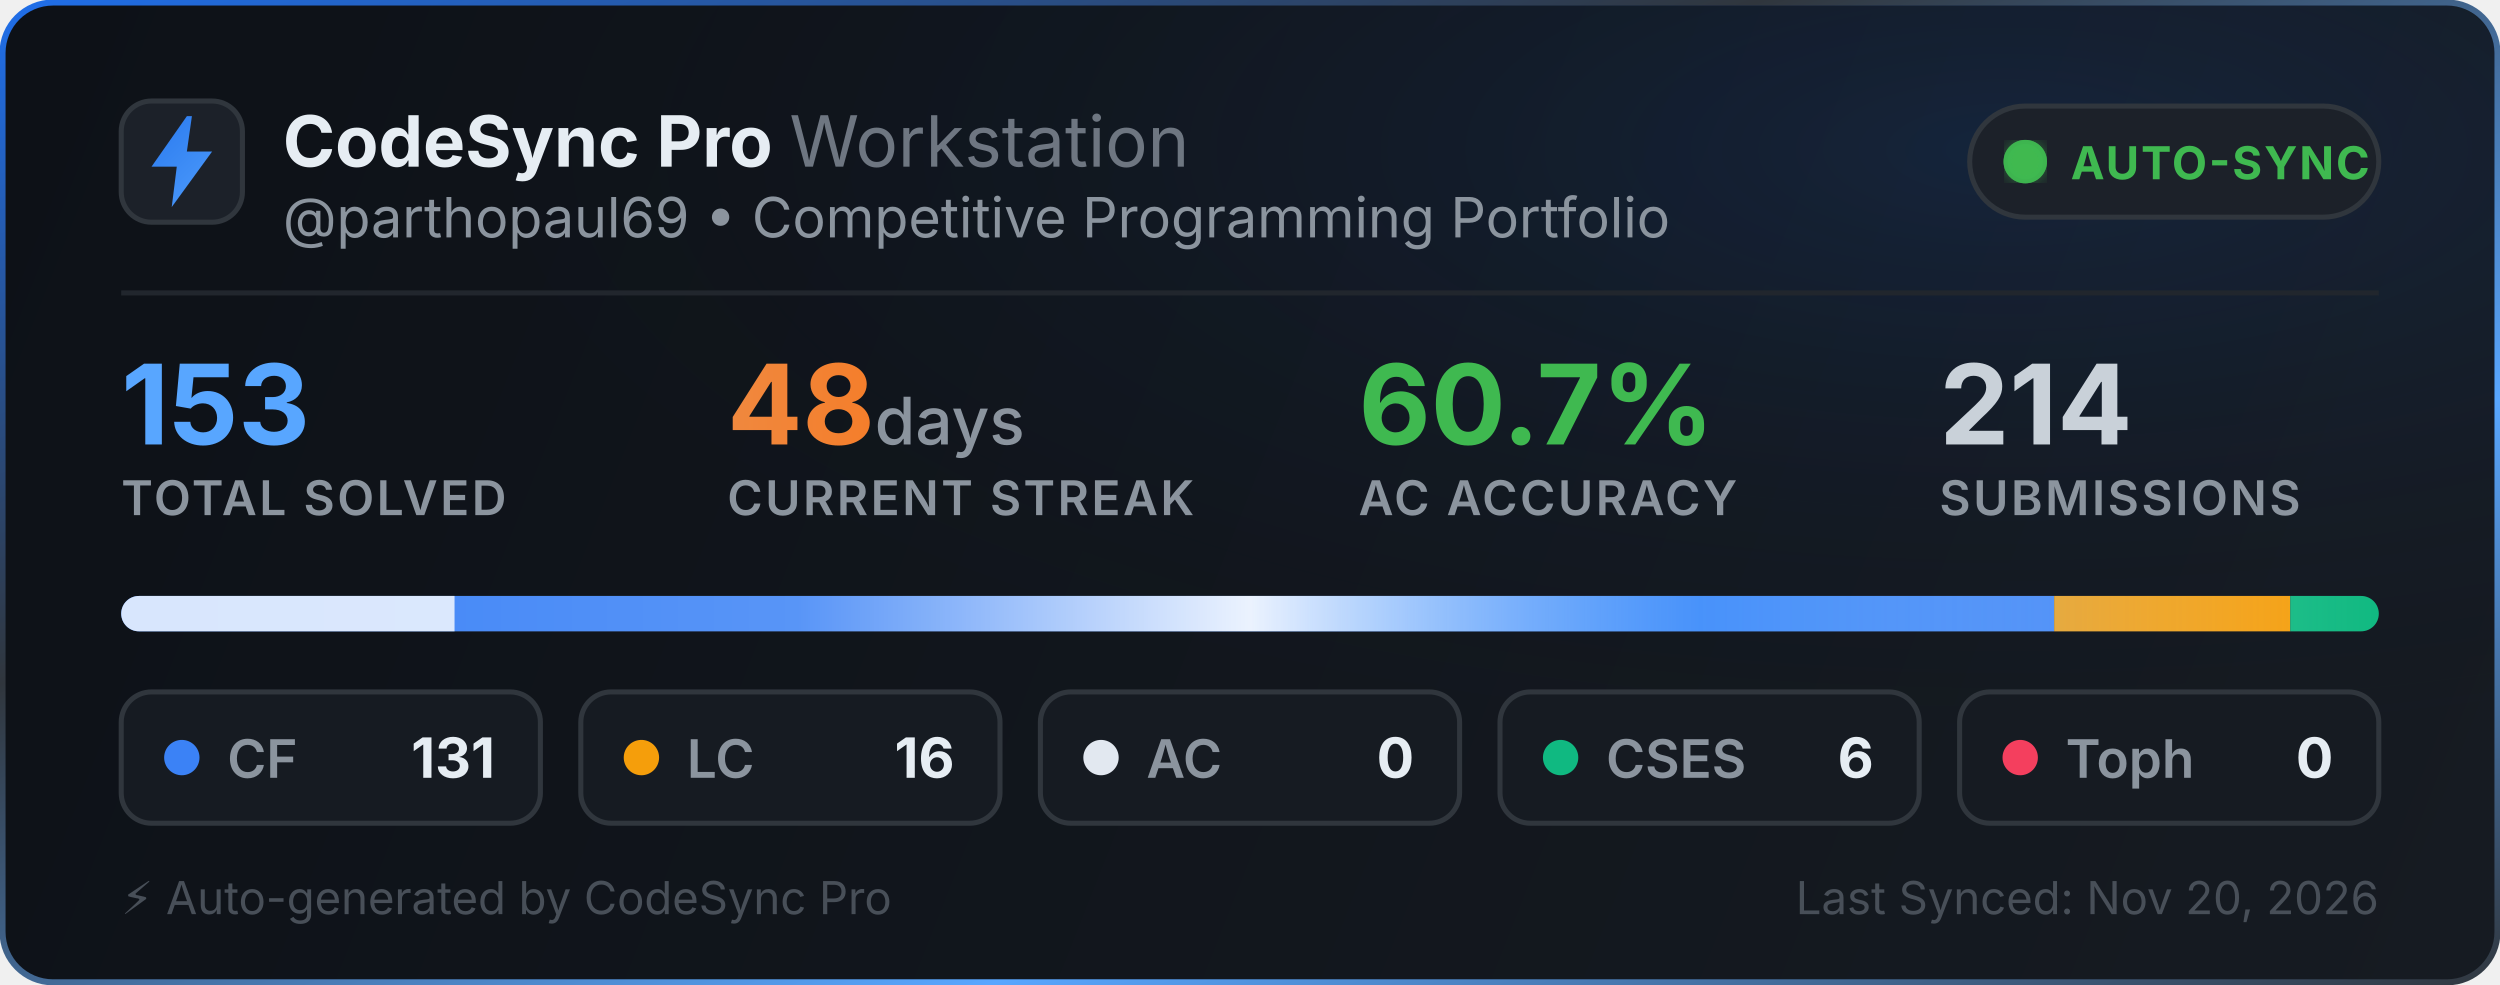
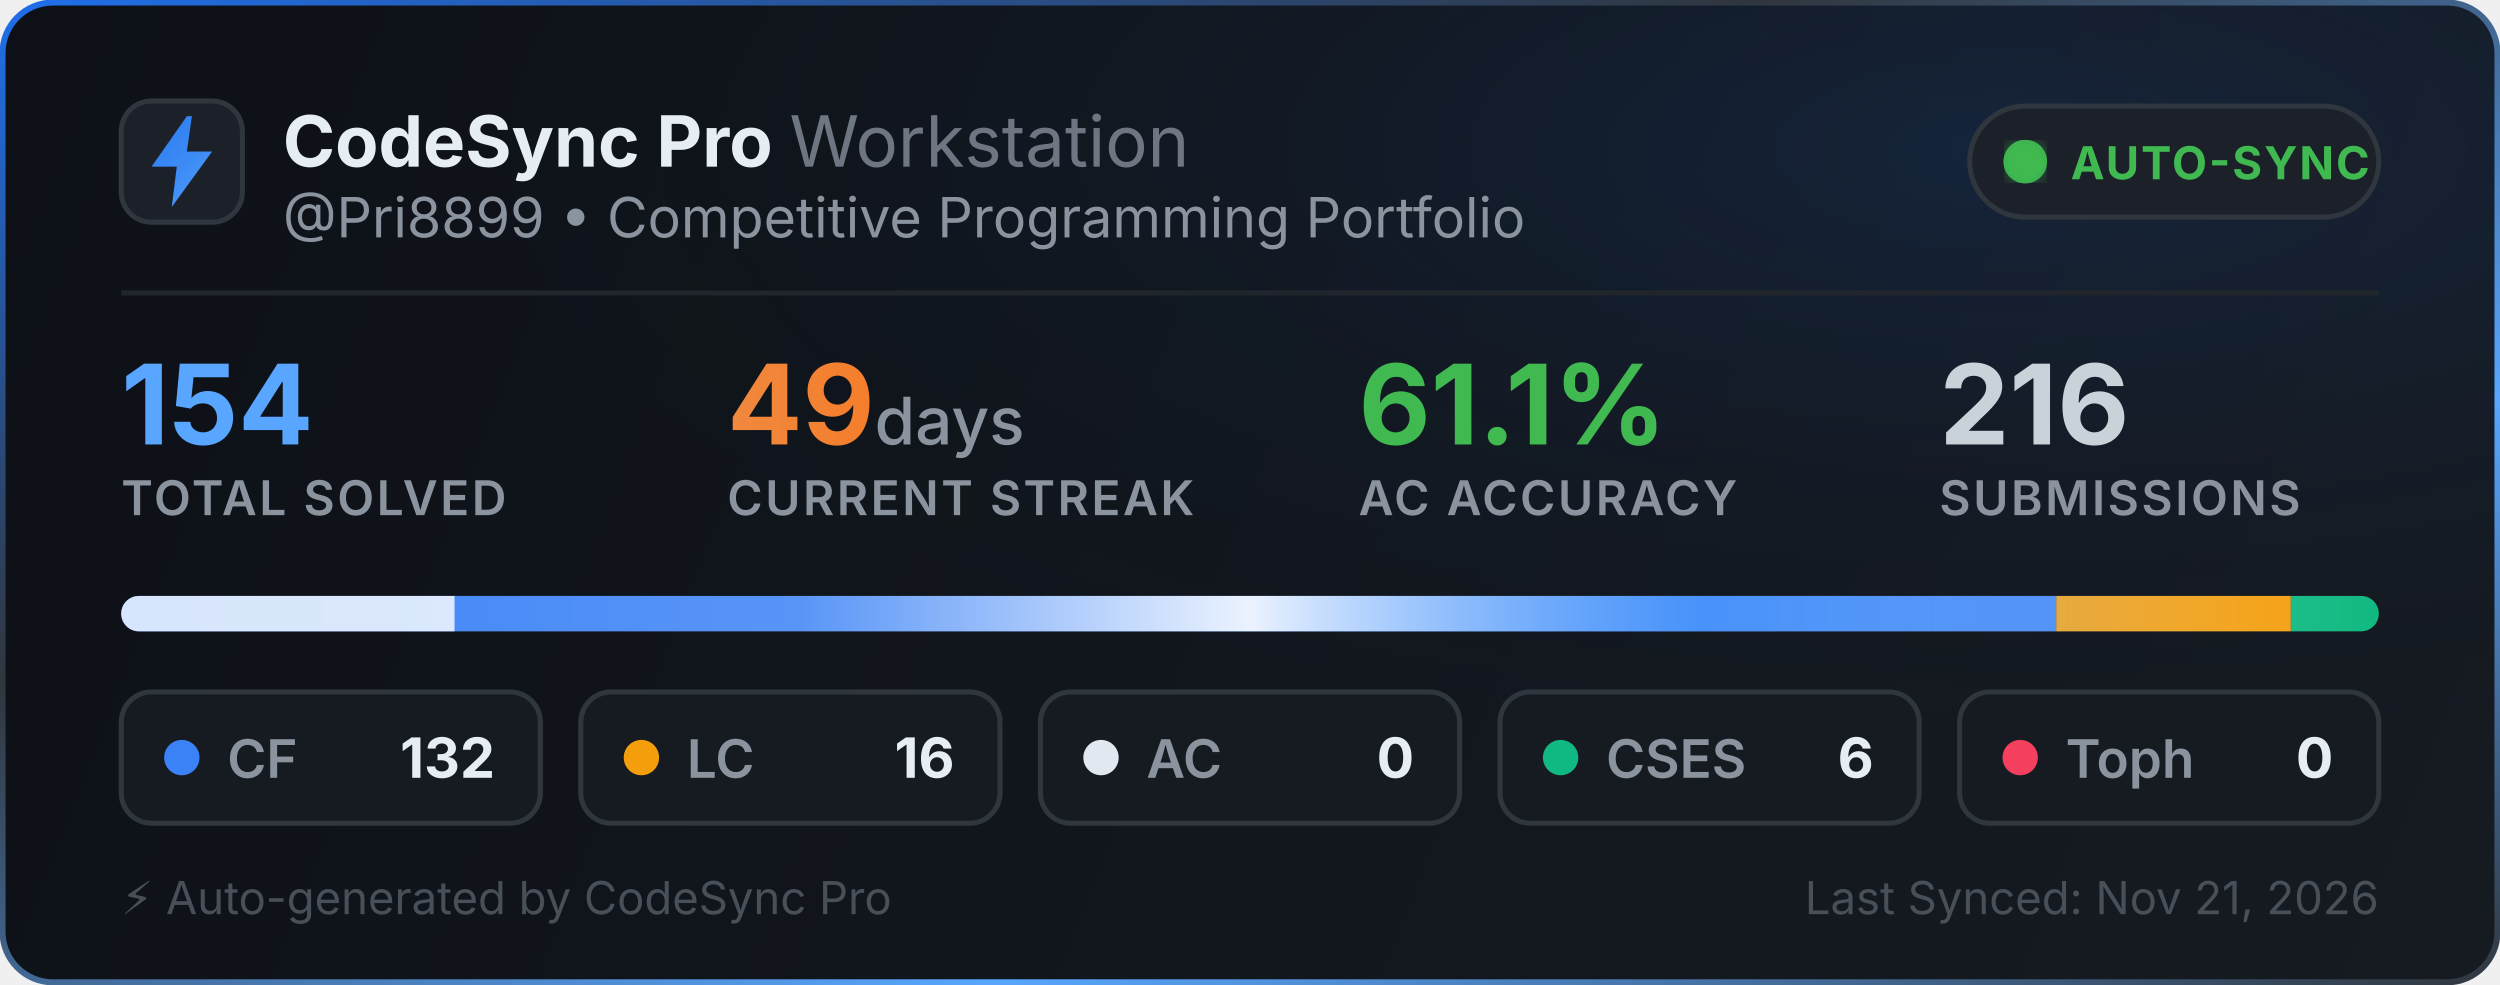
<svg xmlns="http://www.w3.org/2000/svg" width="495" height="195" viewBox="0 0 495 195" fill="none">
  <defs>
    <linearGradient id="bg" x1="0" y1="0" x2="495" y2="195" gradientUnits="userSpaceOnUse">
      <stop offset="0%" stop-color="#0d1117" />
      <stop offset="100%" stop-color="#161b22" />
    </linearGradient>
    <linearGradient id="border-flow" x1="0%" y1="0%" x2="100%" y2="100%">
      <stop offset="0%" stop-color="#1f6feb">
        <animate attributeName="stop-color" values="#1f6feb; #58a6ff; #3fb950; #1f6feb" dur="6s" repeatCount="indefinite" />
      </stop>
      <stop offset="35%" stop-color="#30363d">
        <animate attributeName="stop-color" values="#30363d; #1f6feb; #30363d; #30363d" dur="6s" repeatCount="indefinite" />
      </stop>
      <stop offset="70%" stop-color="#58a6ff">
        <animate attributeName="stop-color" values="#58a6ff; #3fb950; #1f6feb; #58a6ff" dur="6s" repeatCount="indefinite" />
      </stop>
      <stop offset="100%" stop-color="#30363d">
        <animate attributeName="stop-color" values="#30363d; #30363d; #58a6ff; #30363d" dur="6s" repeatCount="indefinite" />
      </stop>
    </linearGradient>
    <radialGradient id="aurora" cx="80%" cy="15%" r="65%">
      <stop offset="0%" stop-color="#1f6feb" stop-opacity="0.14">
        <animate attributeName="stop-opacity" values="0.06; 0.22; 0.06" dur="3.5s" repeatCount="indefinite" />
      </stop>
      <stop offset="100%" stop-color="#0d1117" stop-opacity="0" />
    </radialGradient>
    <linearGradient id="icon-grad" x1="0" y1="0" x2="24" y2="24" gradientUnits="userSpaceOnUse">
      <stop offset="0%" stop-color="#1f6feb">
        <animate attributeName="stop-color" values="#1f6feb; #58a6ff; #388bfd; #1f6feb" dur="2.5s" repeatCount="indefinite" />
      </stop>
      <stop offset="100%" stop-color="#58a6ff">
        <animate attributeName="stop-color" values="#58a6ff; #79c0ff; #1f6feb; #58a6ff" dur="2.5s" repeatCount="indefinite" />
      </stop>
    </linearGradient>
    <linearGradient id="streak-flame" x1="0%" y1="0%" x2="100%" y2="0%">
      <stop offset="0%" stop-color="#f0883e">
        <animate attributeName="stop-color" values="#f0883e; #ff7b72; #f97316; #f0883e" dur="2.2s" repeatCount="indefinite" />
      </stop>
      <stop offset="100%" stop-color="#f97316">
        <animate attributeName="stop-color" values="#f97316; #f0883e; #ff7b72; #f97316" dur="2.2s" repeatCount="indefinite" />
      </stop>
    </linearGradient>
    <linearGradient id="laser-sweep" x1="0%" y1="0%" x2="100%" y2="0%">
      <stop offset="0%" stop-color="#ffffff" stop-opacity="0" />
      <stop offset="30%" stop-color="#ffffff" stop-opacity="0.15" />
      <stop offset="50%" stop-color="#ffffff" stop-opacity="0.9" />
      <stop offset="70%" stop-color="#58a6ff" stop-opacity="0.45" />
      <stop offset="100%" stop-color="#ffffff" stop-opacity="0" />
      <animate attributeName="x1" values="-150%; 150%" dur="2.4s" repeatCount="indefinite" />
      <animate attributeName="x2" values="-50%; 250%" dur="2.4s" repeatCount="indefinite" />
    </linearGradient>
    <clipPath id="bar-clip">
      <rect x="24" y="118" width="447" height="7" rx="3.5" />
    </clipPath>
    <filter id="glow">
      <feGaussianBlur stdDeviation="2" result="blur" />
      <feMerge>
        <feMergeNode in="blur" />
        <feMergeNode in="SourceGraphic" />
      </feMerge>
    </filter>
  </defs>
  <style>
    .title { font-family: -apple-system, BlinkMacSystemFont, "Segoe UI", Inter, Helvetica, Arial, sans-serif; font-size: 14px; font-weight: 700; fill: #e6edf3; }
    .subtitle { font-family: -apple-system, BlinkMacSystemFont, "Segoe UI", Inter, Helvetica, Arial, sans-serif; font-size: 11px; fill: #8b949e; }
    .stat-val { font-family: -apple-system, BlinkMacSystemFont, "Segoe UI", Inter, Helvetica, Arial, sans-serif; font-weight: 700; }
    .stat-lbl { font-family: -apple-system, BlinkMacSystemFont, "Segoe UI", Inter, Helvetica, Arial, sans-serif; font-size: 9.5px; font-weight: 600; fill: #8b949e; letter-spacing: 0.5px; }
  </style>
  <rect x="0.5" y="0.5" width="494" height="194" rx="10" fill="url(#bg)" stroke="url(#border-flow)" stroke-width="1.2" />
  <rect x="1" y="1" width="493" height="193" rx="10" fill="url(#aurora)" pointer-events="none" />
  <g transform="translate(24, 20)">
    <rect width="24" height="24" rx="6" fill="#1c2129" stroke="#30363d" stroke-width="1" />
    <path d="M13 3L6 13h5l-1 8 8-11h-5l1-7z" fill="url(#icon-grad)" />
  </g>
  <g>
    <text x="56" y="33" class="title">CodeSync Pro <tspan font-weight="400" fill="#6e7681">Workstation</tspan>
    </text>
-     <text x="56" y="47" class="subtitle">@parthopaul69 • Competitive Programming Portfolio</text>
+     <text x="56" y="47" class="subtitle">@Pri8899 • Competitive Programming Portfolio</text>
  </g>
  <g transform="translate(390, 21)">
    <rect width="81" height="22" rx="11" fill="#1c2129" stroke="#30363d" stroke-width="1" />
    <circle cx="11" cy="11" r="3.5" fill="#3fb950" filter="url(#glow)" />
    <circle cx="11" cy="11" r="3.5" fill="none" stroke="#3fb950" stroke-width="1.6" opacity="0.8">
      <animate attributeName="r" values="3.5; 10" dur="2s" repeatCount="indefinite" />
      <animate attributeName="opacity" values="0.85; 0" dur="2s" repeatCount="indefinite" />
      <animate attributeName="stroke-width" values="1.6; 0.2" dur="2s" repeatCount="indefinite" />
    </circle>
    <circle cx="11" cy="11" r="3.5" fill="none" stroke="#3fb950" stroke-width="1.6" opacity="0.8">
      <animate attributeName="r" values="3.5; 10" dur="2s" begin="1s" repeatCount="indefinite" />
      <animate attributeName="opacity" values="0.85; 0" dur="2s" begin="1s" repeatCount="indefinite" />
      <animate attributeName="stroke-width" values="1.6; 0.2" dur="2s" begin="1s" repeatCount="indefinite" />
    </circle>
    <text x="20" y="14.5" font-family="-apple-system, BlinkMacSystemFont, Segoe UI, Inter, Helvetica, Arial, sans-serif" font-size="9" font-weight="700" fill="#3fb950" letter-spacing="0.4px">AUTO-SYNC</text>
  </g>
  <line x1="24" y1="58" x2="471" y2="58" stroke="#21262d" stroke-width="1" />
  <g transform="translate(24, 68)">
    <g>
-       <text x="0" y="20" class="stat-val" font-size="22" fill="#58a6ff">153</text>
+       <text x="0" y="20" class="stat-val" font-size="22" fill="#58a6ff">154</text>
      <text x="0" y="34" class="stat-lbl">TOTAL SOLVED</text>
    </g>
    <g>
-       <text x="120" y="20" class="stat-val" font-size="22" fill="url(#streak-flame)">48<tspan font-size="13" font-weight="500" fill="#8b949e"> days</tspan>
+       <text x="120" y="20" class="stat-val" font-size="22" fill="url(#streak-flame)">49<tspan font-size="13" font-weight="500" fill="#8b949e"> days</tspan>
      </text>
      <text x="120" y="34" class="stat-lbl">CURRENT STREAK</text>
    </g>
    <g>
-       <text x="245" y="20" class="stat-val" font-size="22" fill="#3fb950">60.7%</text>
+       <text x="245" y="20" class="stat-val" font-size="22" fill="#3fb950">61.1%</text>
      <text x="245" y="34" class="stat-lbl">AC ACCURACY</text>
    </g>
    <g>
-       <text x="360" y="20" class="stat-val" font-size="22" fill="#c9d1d9">214</text>
+       <text x="360" y="20" class="stat-val" font-size="22" fill="#c9d1d9">216</text>
      <text x="360" y="34" class="stat-lbl">SUBMISSIONS</text>
    </g>
  </g>
  <g>
    <rect x="24" y="118" width="447" height="7" rx="3.5" fill="#21262d" />
    <g clip-path="url(#bar-clip)">
-       <rect x="24" y="118" width="382.725" height="7" fill="#3b82f6" />
-       <rect x="406.725" y="118" width="46.745" height="7" fill="#f59e0b" />
-       <rect x="453.471" y="118" width="17.529" height="7" fill="#10b981" />
+       <rect x="24" y="118" width="383.143" height="7" fill="#3b82f6" />
+       <rect x="407.143" y="118" width="46.442" height="7" fill="#f59e0b" />
+       <rect x="453.584" y="118" width="17.416" height="7" fill="#10b981" />
      <rect x="24" y="118" width="447" height="7" fill="url(#laser-sweep)" />
      <rect y="118" width="90" height="7" fill="#ffffff" fill-opacity="0.8">
        <animate attributeName="x" values="-66; 471; -66" dur="2.8s" repeatCount="indefinite" />
      </rect>
    </g>
  </g>
  <g transform="translate(24, 137)">
    <rect width="83" height="26" rx="6" fill="#161b22" stroke="#30363d" stroke-width="1" />
    <circle cx="12" cy="13" r="3.5" fill="#3b82f6">
      <animate attributeName="r" values="3.0; 4.3; 3.0" dur="2s" repeatCount="indefinite" />
      <animate attributeName="opacity" values="0.75; 1; 0.75" dur="2s" repeatCount="indefinite" />
    </circle>
    <text x="21" y="17" font-family="-apple-system, BlinkMacSystemFont, Segoe UI, Inter, Helvetica, Arial, sans-serif" font-size="10.5" font-weight="600" fill="#8b949e">CF</text>
-     <text x="74" y="17" text-anchor="end" font-family="-apple-system, BlinkMacSystemFont, Segoe UI, Inter, Helvetica, Arial, sans-serif" font-size="11" font-weight="700" fill="#e6edf3">131</text>
+     <text x="74" y="17" text-anchor="end" font-family="-apple-system, BlinkMacSystemFont, Segoe UI, Inter, Helvetica, Arial, sans-serif" font-size="11" font-weight="700" fill="#e6edf3">132</text>
  </g>
  <g transform="translate(115, 137)">
    <rect width="83" height="26" rx="6" fill="#161b22" stroke="#30363d" stroke-width="1" />
    <circle cx="12" cy="13" r="3.5" fill="#f59e0b">
      <animate attributeName="r" values="3.0; 4.3; 3.0" dur="2.25s" repeatCount="indefinite" />
      <animate attributeName="opacity" values="0.75; 1; 0.75" dur="2.25s" repeatCount="indefinite" />
    </circle>
    <text x="21" y="17" font-family="-apple-system, BlinkMacSystemFont, Segoe UI, Inter, Helvetica, Arial, sans-serif" font-size="10.5" font-weight="600" fill="#8b949e">LC</text>
    <text x="74" y="17" text-anchor="end" font-family="-apple-system, BlinkMacSystemFont, Segoe UI, Inter, Helvetica, Arial, sans-serif" font-size="11" font-weight="700" fill="#e6edf3">16</text>
  </g>
  <g transform="translate(206, 137)">
    <rect width="83" height="26" rx="6" fill="#161b22" stroke="#30363d" stroke-width="1" />
    <circle cx="12" cy="13" r="3.5" fill="#e2e8f0">
      <animate attributeName="r" values="3.0; 4.3; 3.0" dur="2.5s" repeatCount="indefinite" />
      <animate attributeName="opacity" values="0.75; 1; 0.75" dur="2.5s" repeatCount="indefinite" />
    </circle>
    <text x="21" y="17" font-family="-apple-system, BlinkMacSystemFont, Segoe UI, Inter, Helvetica, Arial, sans-serif" font-size="10.5" font-weight="600" fill="#8b949e">AC</text>
    <text x="74" y="17" text-anchor="end" font-family="-apple-system, BlinkMacSystemFont, Segoe UI, Inter, Helvetica, Arial, sans-serif" font-size="11" font-weight="700" fill="#e6edf3">0</text>
  </g>
  <g transform="translate(297, 137)">
    <rect width="83" height="26" rx="6" fill="#161b22" stroke="#30363d" stroke-width="1" />
    <circle cx="12" cy="13" r="3.5" fill="#10b981">
      <animate attributeName="r" values="3.0; 4.3; 3.0" dur="2.75s" repeatCount="indefinite" />
      <animate attributeName="opacity" values="0.75; 1; 0.75" dur="2.75s" repeatCount="indefinite" />
    </circle>
    <text x="21" y="17" font-family="-apple-system, BlinkMacSystemFont, Segoe UI, Inter, Helvetica, Arial, sans-serif" font-size="10.5" font-weight="600" fill="#8b949e">CSES</text>
    <text x="74" y="17" text-anchor="end" font-family="-apple-system, BlinkMacSystemFont, Segoe UI, Inter, Helvetica, Arial, sans-serif" font-size="11" font-weight="700" fill="#e6edf3">6</text>
  </g>
  <g transform="translate(388, 137)">
    <rect width="83" height="26" rx="6" fill="#161b22" stroke="#30363d" stroke-width="1" />
    <circle cx="12" cy="13" r="3.5" fill="#f43f5e">
      <animate attributeName="r" values="3.0; 4.3; 3.0" dur="3s" repeatCount="indefinite" />
      <animate attributeName="opacity" values="0.75; 1; 0.75" dur="3s" repeatCount="indefinite" />
    </circle>
    <text x="21" y="17" font-family="-apple-system, BlinkMacSystemFont, Segoe UI, Inter, Helvetica, Arial, sans-serif" font-size="10.5" font-weight="600" fill="#8b949e">Toph</text>
    <text x="74" y="17" text-anchor="end" font-family="-apple-system, BlinkMacSystemFont, Segoe UI, Inter, Helvetica, Arial, sans-serif" font-size="11" font-weight="700" fill="#e6edf3">0</text>
  </g>
  <text x="24" y="181" font-family="-apple-system, BlinkMacSystemFont, Segoe UI, Inter, Helvetica, Arial, sans-serif" font-size="9" fill="#484f58">⚡ Auto-generated by CodeSync Pro</text>
-   <text x="471" y="181" text-anchor="end" font-family="-apple-system, BlinkMacSystemFont, Segoe UI, Inter, Helvetica, Arial, sans-serif" font-size="9" fill="#484f58">Last Synced: Nov 20, 2026</text>
+   <text x="471" y="181" text-anchor="end" font-family="-apple-system, BlinkMacSystemFont, Segoe UI, Inter, Helvetica, Arial, sans-serif" font-size="9" fill="#484f58">Last Synced: Nov 21, 2026</text>
</svg>
